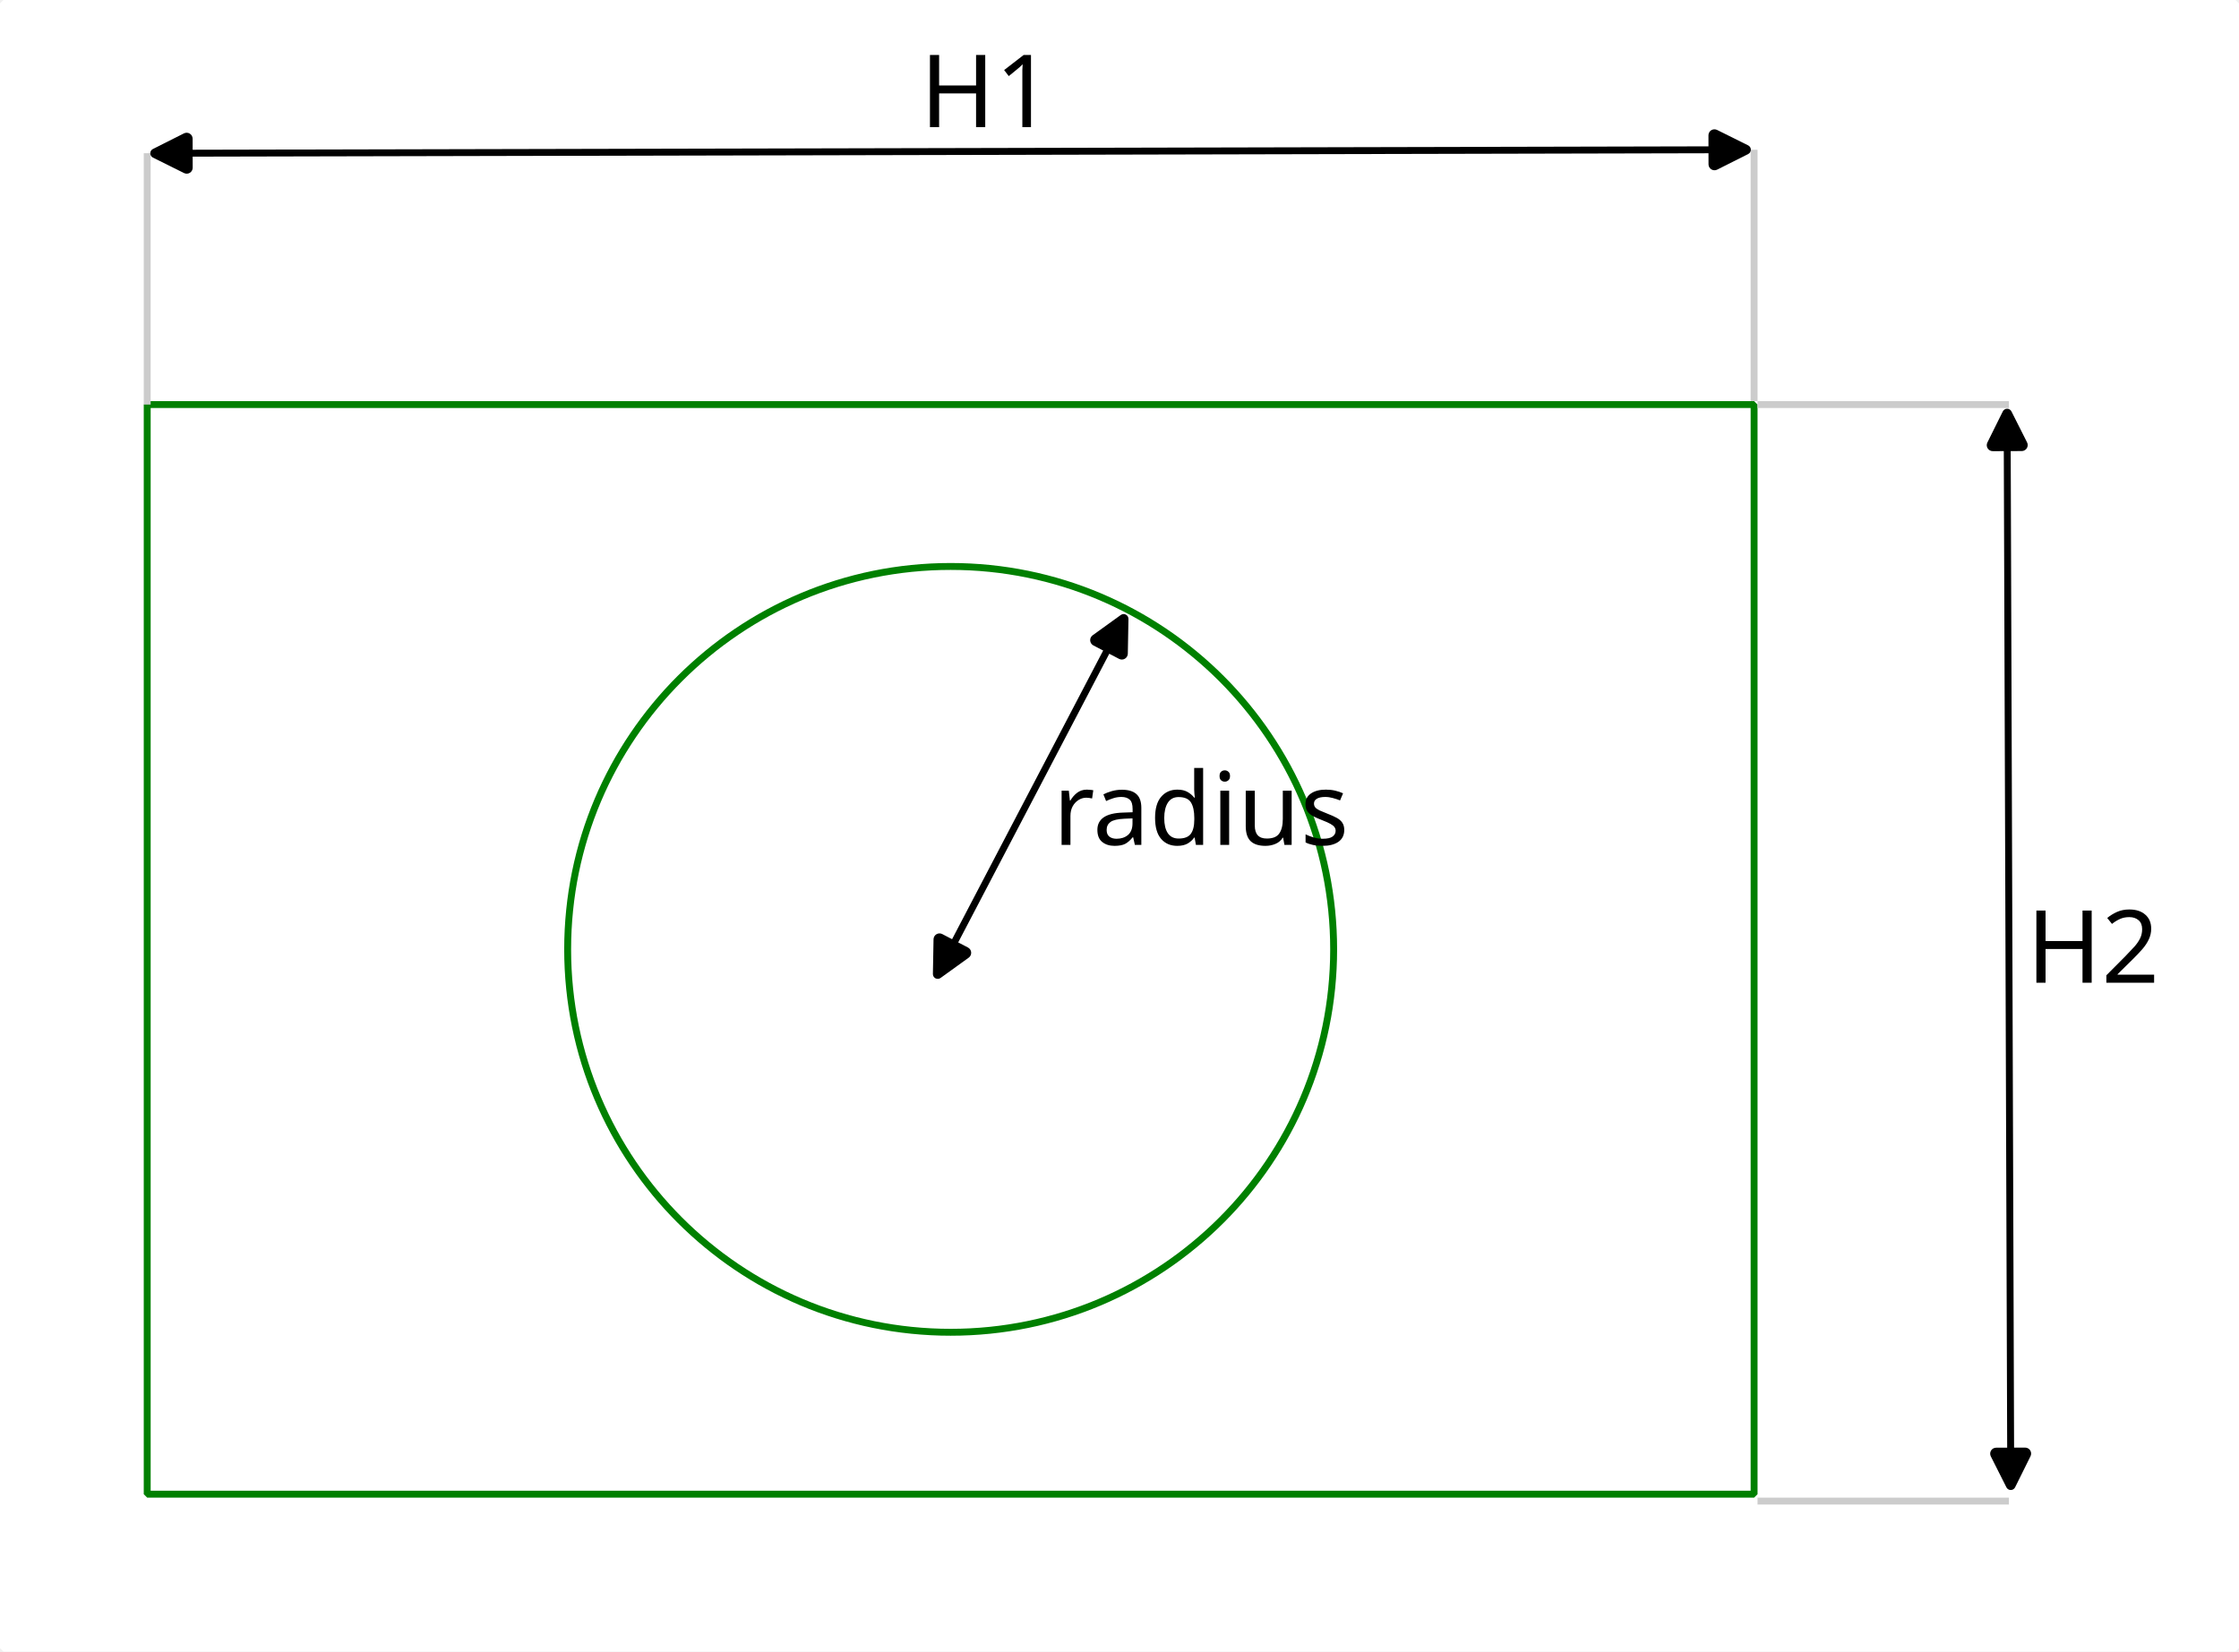
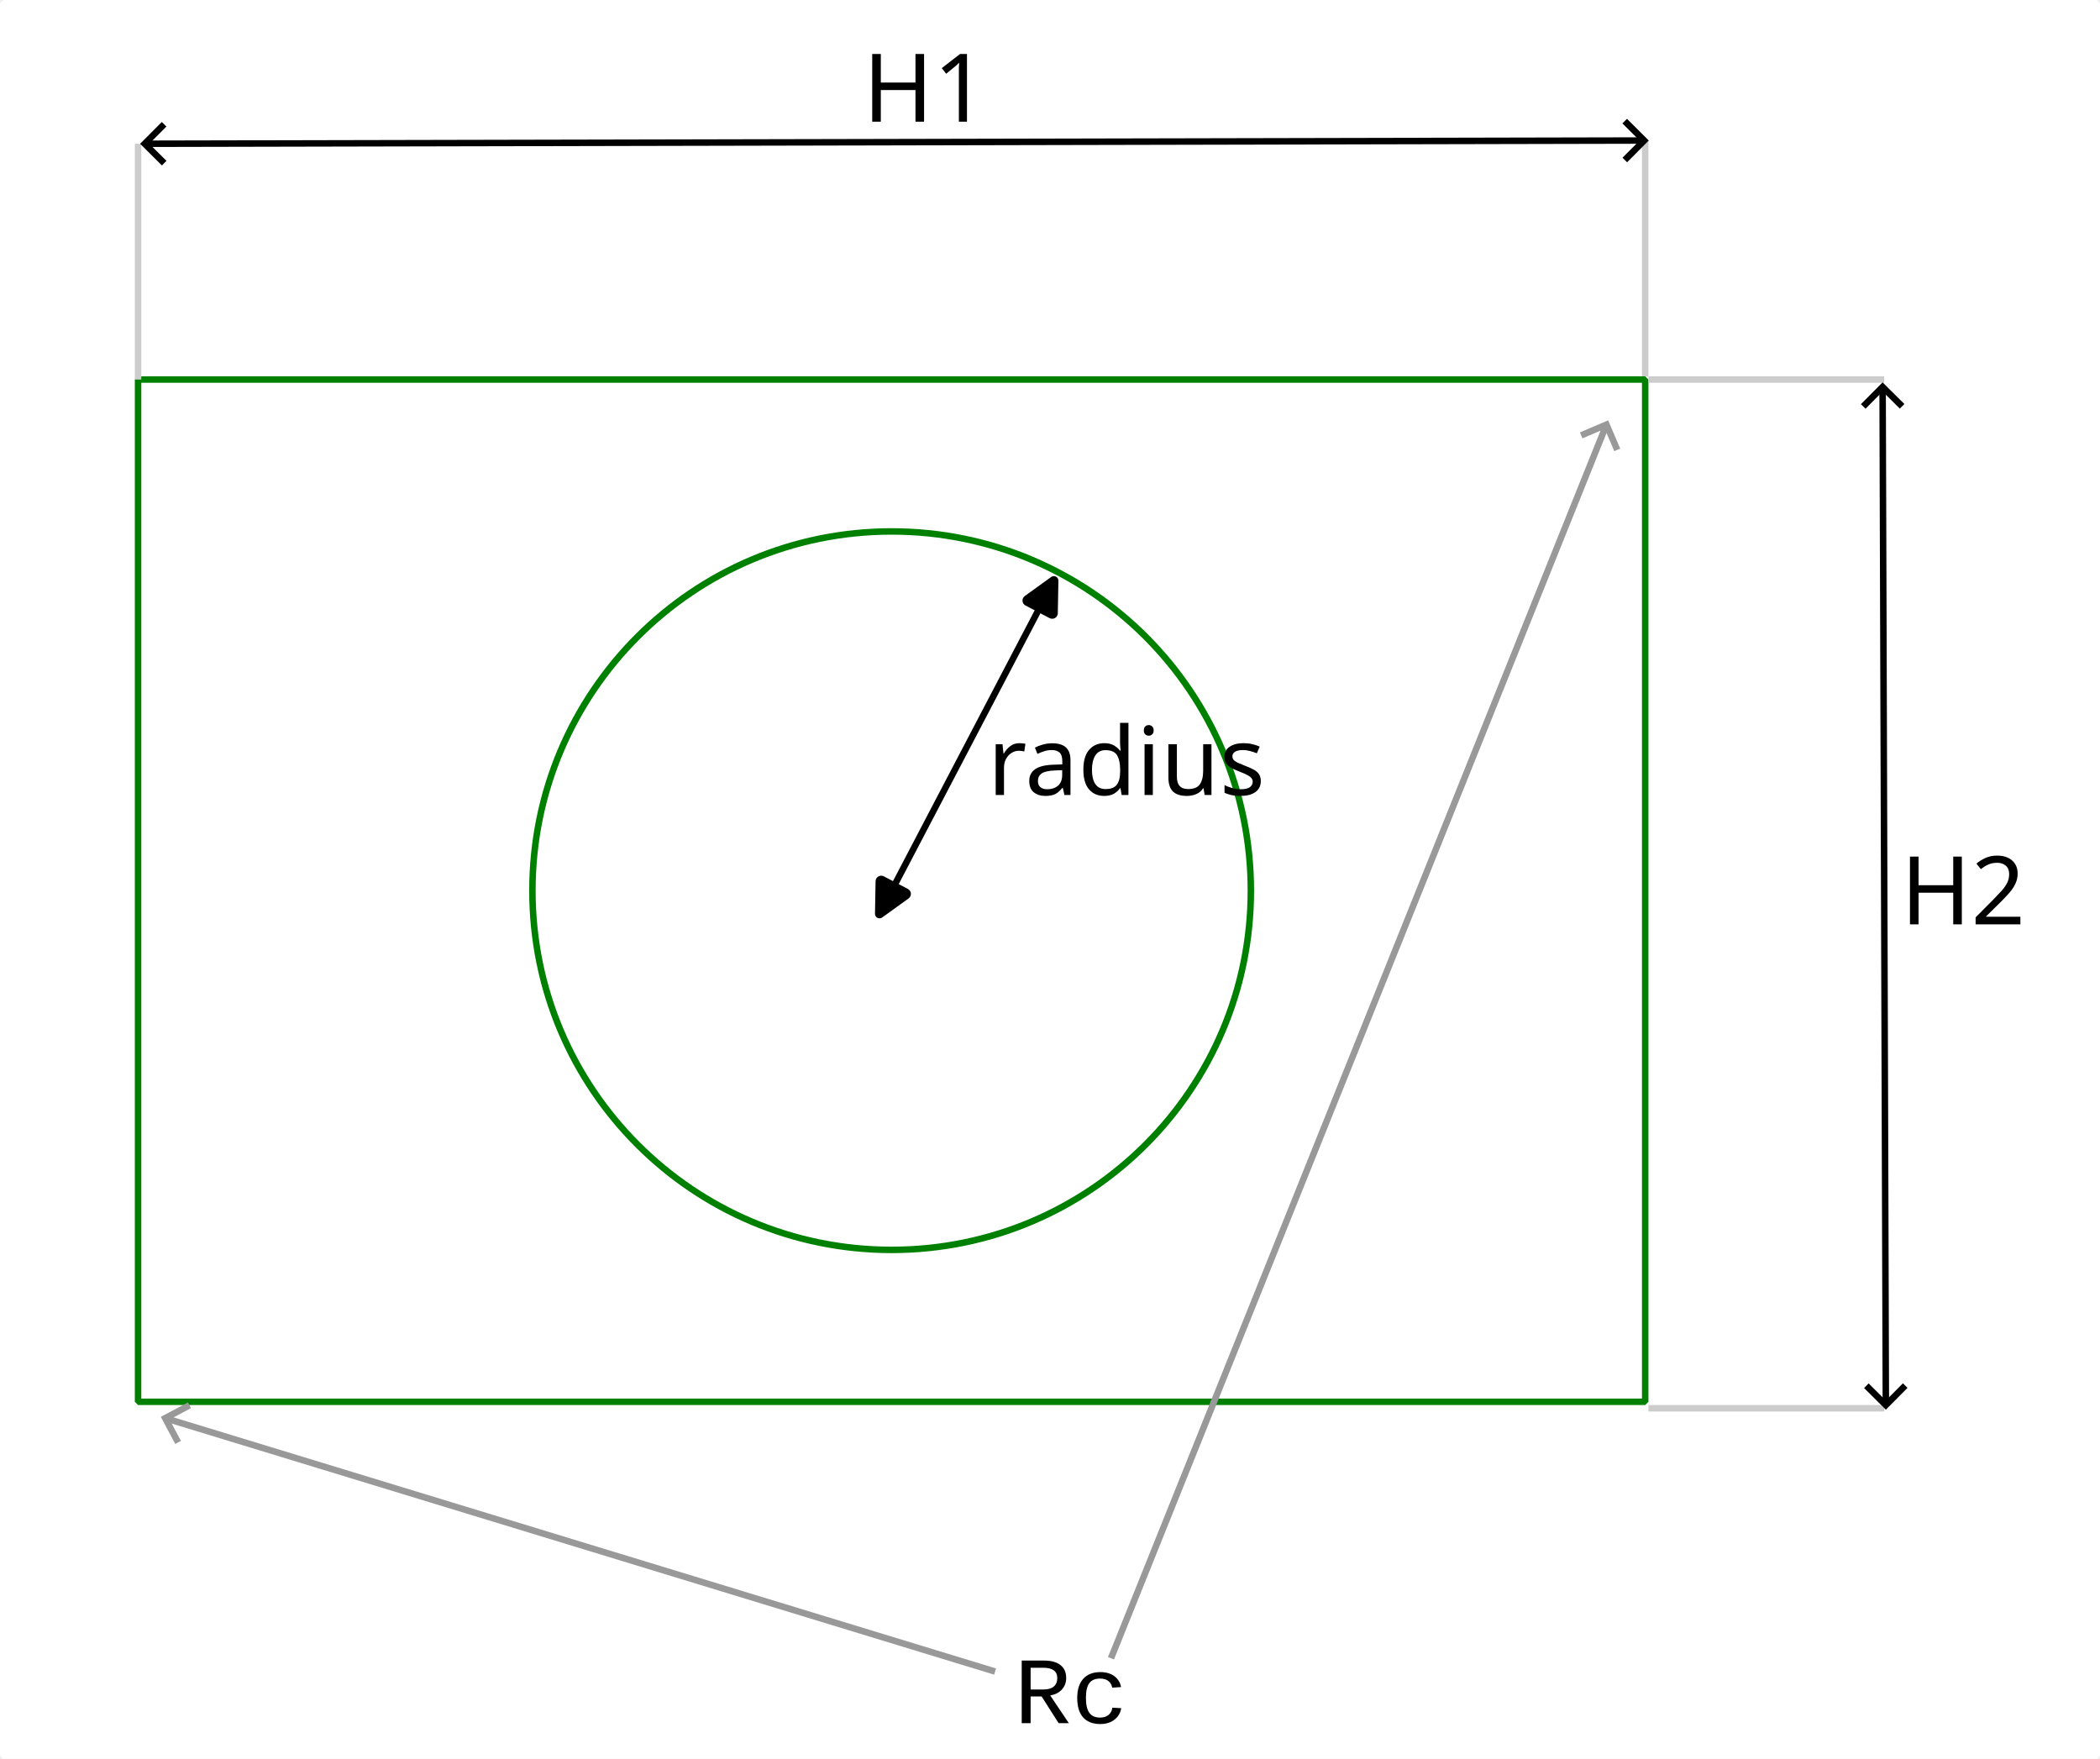
- <svg xmlns="http://www.w3.org/2000/svg" width="324.688" height="239.561" viewBox="0 0 85.907 63.384" version="1.1" id="svg1">
+ <svg xmlns="http://www.w3.org/2000/svg" width="324.688" height="271.93" viewBox="0 0 85.907 71.948" version="1.1" id="svg1">
  <defs id="defs1">
+     <marker style="overflow:visible" id="ArrowWide" refX="0" refY="0" orient="auto-start-reverse" markerWidth="1" markerHeight="1" viewBox="0 0 1 1" preserveAspectRatio="xMidYMid">
+       <path style="fill:none;stroke:context-stroke;stroke-width:1;stroke-linecap:butt" d="M 3,-3 0,0 3,3" transform="rotate(180,0.125,0)" id="path1" />
+     </marker>
+     <rect x="197.141" y="325.036" width="49.599" height="31.96" id="rect3" />
    <rect x="12.224" y="258.196" width="62.043" height="37.148" id="rect7" />
    <rect x="15.299" y="180.795" width="48.781" height="32.226" id="rect6" />
    <rect x="180.648" y="59.142" width="60.528" height="30.722" id="rect5" />
    <marker style="overflow:visible" id="RoundedArrow" refX="0" refY="0" orient="auto-start-reverse" markerWidth="1" markerHeight="1" viewBox="0 0 1 1" preserveAspectRatio="xMidYMid">
      <path transform="scale(0.7)" d="m -0.211,-4.106 6.422,3.211 a 1,1 90 0 1 0,1.789 L -0.211,4.106 A 1.236,1.236 31.717 0 1 -2,3 v -6 a 1.236,1.236 148.283 0 1 1.789,-1.106 z" style="fill:context-stroke;fill-rule:evenodd;stroke:none" id="path8" />
    </marker>
    <marker style="overflow:visible" id="RoundedArrow-3" refX="0" refY="0" orient="auto-start-reverse" markerWidth="1" markerHeight="1" viewBox="0 0 1 1" preserveAspectRatio="xMidYMid">
      <path transform="scale(0.7)" d="m -0.211,-4.106 6.422,3.211 a 1,1 90 0 1 0,1.789 L -0.211,4.106 A 1.236,1.236 31.717 0 1 -2,3 v -6 a 1.236,1.236 148.283 0 1 1.789,-1.106 z" style="fill:context-stroke;fill-rule:evenodd;stroke:none" id="path8-6" />
    </marker>
+     <marker style="overflow:visible" id="ArrowWide-7" refX="0" refY="0" orient="auto-start-reverse" markerWidth="1" markerHeight="1" viewBox="0 0 1 1" preserveAspectRatio="xMidYMid">
+       <path style="fill:none;stroke:context-stroke;stroke-width:1;stroke-linecap:butt" d="M 3,-3 0,0 3,3" transform="rotate(180,0.125,0)" id="path1-5" />
+     </marker>
  </defs>
  <g id="layer1" transform="translate(-22.23197,-19.8638)">
-     <rect style="fill:#ffffff;stroke:#ffffff;stroke-width:0.265;stroke-linejoin:bevel" id="rect8" width="85.643" height="63.119" x="22.364" y="19.996" />
+     <rect style="fill:#ffffff;stroke:#ffffff;stroke-width:0.265;stroke-linejoin:bevel" id="rect8" width="85.643" height="71.684" x="22.364" y="19.996" />
    <rect style="fill:none;stroke:#008000;stroke-width:0.265;stroke-linejoin:bevel" id="rect2" width="61.654" height="41.817" x="27.88" y="35.39" />
    <circle style="fill:none;stroke:#008000;stroke-width:0.265;stroke-linejoin:bevel" id="path2" cx="58.707" cy="56.298" r="14.695" />
    <path style="fill:none;stroke:#cccccc;stroke-width:0.265px;stroke-linecap:butt;stroke-linejoin:miter;stroke-opacity:1" d="M 27.88,35.39 V 25.744" id="path3" />
    <path style="fill:none;stroke:#cccccc;stroke-width:0.265px;stroke-linecap:butt;stroke-linejoin:miter;stroke-opacity:1" d="m 89.534,35.257 v -9.646" id="path3-5" />
    <path style="fill:none;stroke:#cccccc;stroke-width:0.265px;stroke-linecap:butt;stroke-linejoin:miter;stroke-opacity:1" d="M 89.666,35.39 H 99.312" id="path3-5-2" />
    <path style="fill:none;stroke:#cccccc;stroke-width:0.265px;stroke-linecap:butt;stroke-linejoin:miter;stroke-opacity:1" d="M 89.666,77.472 H 99.312" id="path3-5-7" />
-     <path style="fill:none;stroke:#000000;stroke-width:0.265px;stroke-linecap:butt;stroke-linejoin:miter;stroke-opacity:1;marker-start:url(#RoundedArrow);marker-end:url(#RoundedArrow)" d="m 29.253,25.744 58.902,-0.132" id="path4" />
-     <path style="fill:none;stroke:#000000;stroke-width:0.265px;stroke-linecap:butt;stroke-linejoin:miter;stroke-opacity:1;marker-start:url(#RoundedArrow-3);marker-end:url(#RoundedArrow-3)" d="M 99.246,36.805 99.378,75.792" id="path4-6" />
+     <path style="fill:none;stroke:#000000;stroke-width:0.265px;stroke-linecap:butt;stroke-linejoin:miter;stroke-opacity:1;marker-start:url(#ArrowWide);marker-end:url(#ArrowWide)" d="M 28.218,25.744 89.426,25.612" id="path4" />
+     <path style="fill:none;stroke:#000000;stroke-width:0.265px;stroke-linecap:butt;stroke-linejoin:miter;stroke-opacity:1;marker-start:url(#ArrowWide);marker-end:url(#ArrowWide)" d="m 99.246,35.759 0.132,41.517" id="path4-6" />
    <path style="fill:none;stroke:#000000;stroke-width:0.265px;stroke-linecap:butt;stroke-linejoin:miter;stroke-opacity:1;marker-start:url(#RoundedArrow);marker-end:url(#RoundedArrow-3)" d="M 58.707,56.298 64.848,44.563" id="path5" />
    <text xml:space="preserve" transform="matrix(0.2645833,0,0,0.2645833,9.740234,5.661621)" id="text5" style="font-size:14.667px;line-height:1.25;font-family:sans-serif;white-space:pre;shape-inside:url(#rect5)">
-       <tspan x="180.648" y="72.119" id="tspan1">H1</tspan>
+       <tspan x="180.648" y="72.487" id="tspan1">H1</tspan>
    </text>
    <text xml:space="preserve" transform="matrix(0.2645833,0,0,0.2645833,95.94092,6.309082)" id="text6" style="font-size:14.667px;line-height:1.25;font-family:sans-serif;white-space:pre;shape-inside:url(#rect6)">
-       <tspan x="15.299" y="193.772" id="tspan2">H2</tspan>
+       <tspan x="15.299" y="194.14" id="tspan2">H2</tspan>
    </text>
    <text xml:space="preserve" transform="matrix(0.2645833,0,0,0.2645833,59.39847,-19.46001)" id="text7" style="font-size:14.667px;line-height:1.25;font-family:sans-serif;white-space:pre;shape-inside:url(#rect7)">
-       <tspan x="12.225" y="271.174" id="tspan3">radius</tspan>
+       <tspan x="12.225" y="271.542" id="tspan4">radius</tspan>
    </text>
+     <text xml:space="preserve" transform="matrix(0.2645833,0,0,0.2645833,11.5625,0.9003906)" id="text2" style="font-style:normal;font-variant:normal;font-weight:normal;font-stretch:normal;font-size:14.667px;line-height:normal;font-family:'Liberation Mono';-inkscape-font-specification:'Liberation Mono';font-variant-ligatures:normal;font-variant-position:normal;font-variant-caps:normal;font-variant-numeric:normal;font-variant-alternates:normal;font-variant-east-asian:normal;font-feature-settings:normal;font-variation-settings:normal;text-indent:0;text-align:start;text-decoration-line:none;text-decoration-style:solid;text-decoration-color:#000000;letter-spacing:normal;word-spacing:normal;text-transform:none;writing-mode:lr-tb;direction:ltr;text-orientation:mixed;dominant-baseline:auto;baseline-shift:baseline;white-space:pre;shape-inside:url(#rect3);shape-padding:0;shape-margin:0;inline-size:0;opacity:1;vector-effect:none;fill:#000000;fill-opacity:1;stroke:none;stroke-width:1;stroke-linecap:butt;stroke-linejoin:miter;stroke-miterlimit:4;stroke-dasharray:none;stroke-dashoffset:0;stroke-opacity:1;-inkscape-stroke:none;stop-color:#000000;stop-opacity:1">
+       <tspan x="197.141" y="338.085" id="tspan5">Rc</tspan>
+     </text>
+     <path style="fill:#ffffff;stroke:#999999;stroke-width:0.265;marker-start:url(#ArrowWide)" d="m 29.053,77.897 33.886,10.345" id="path6" />
+     <path style="fill:#ffffff;stroke:#999999;stroke-width:0.265;marker-start:url(#ArrowWide-7)" d="M 87.924,37.294 67.68,87.699" id="path6-5" />
  </g>
</svg>
